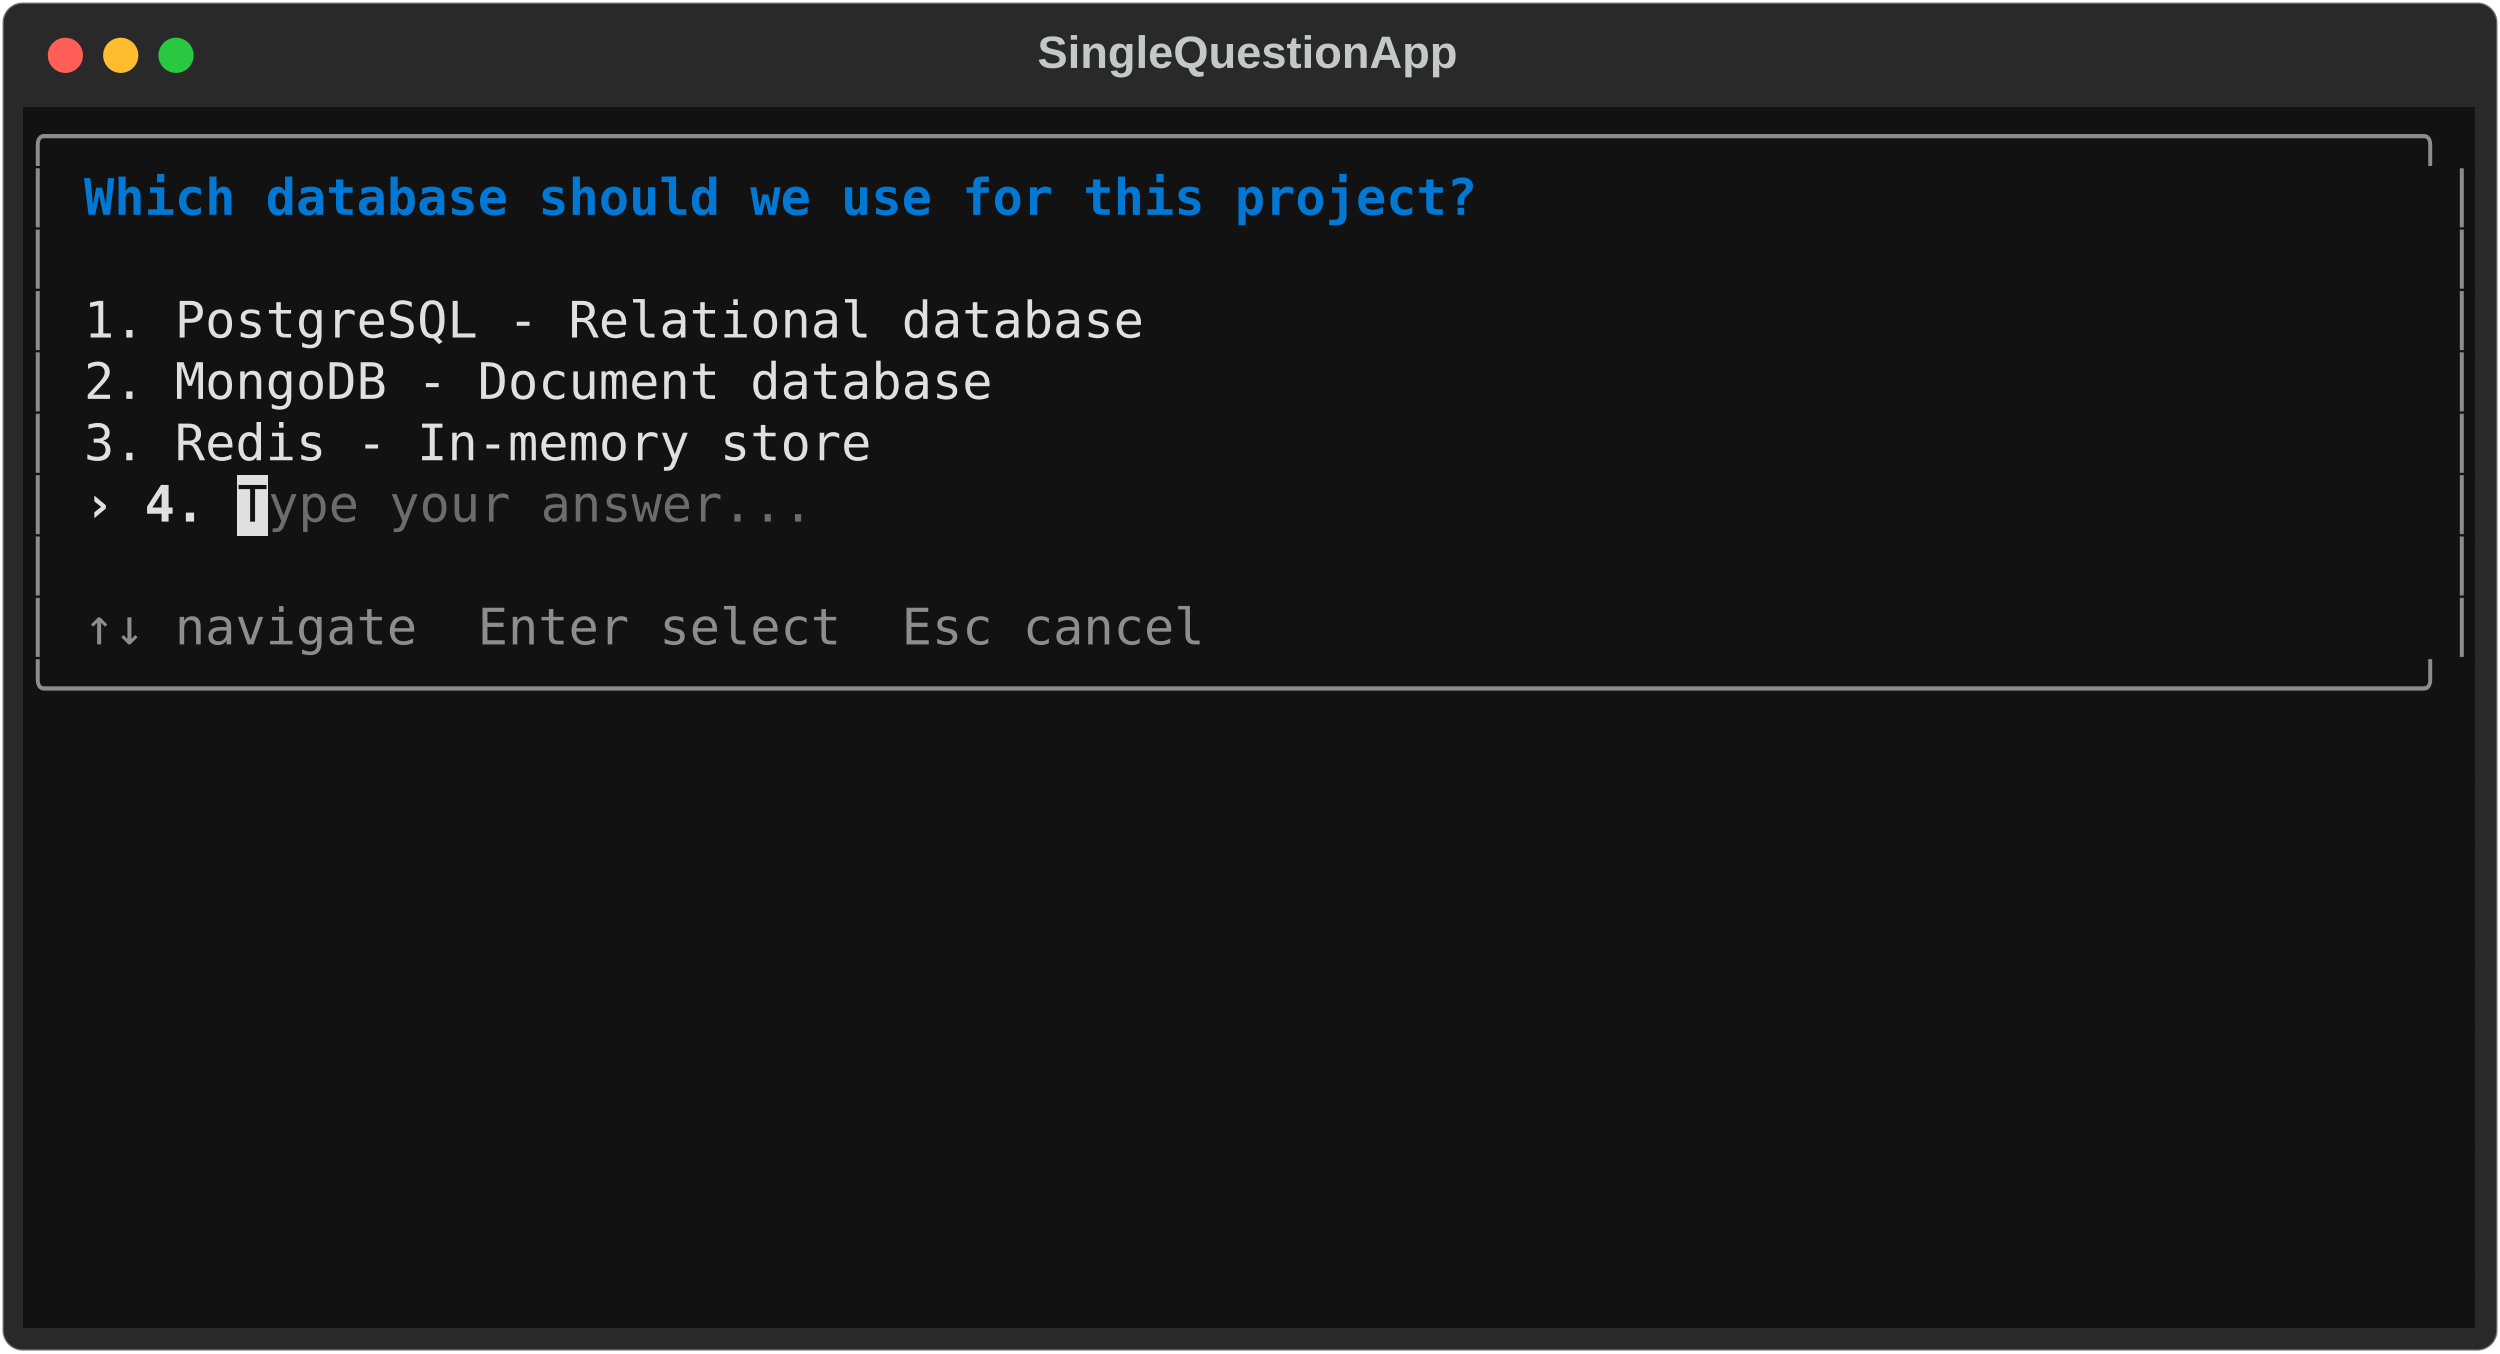
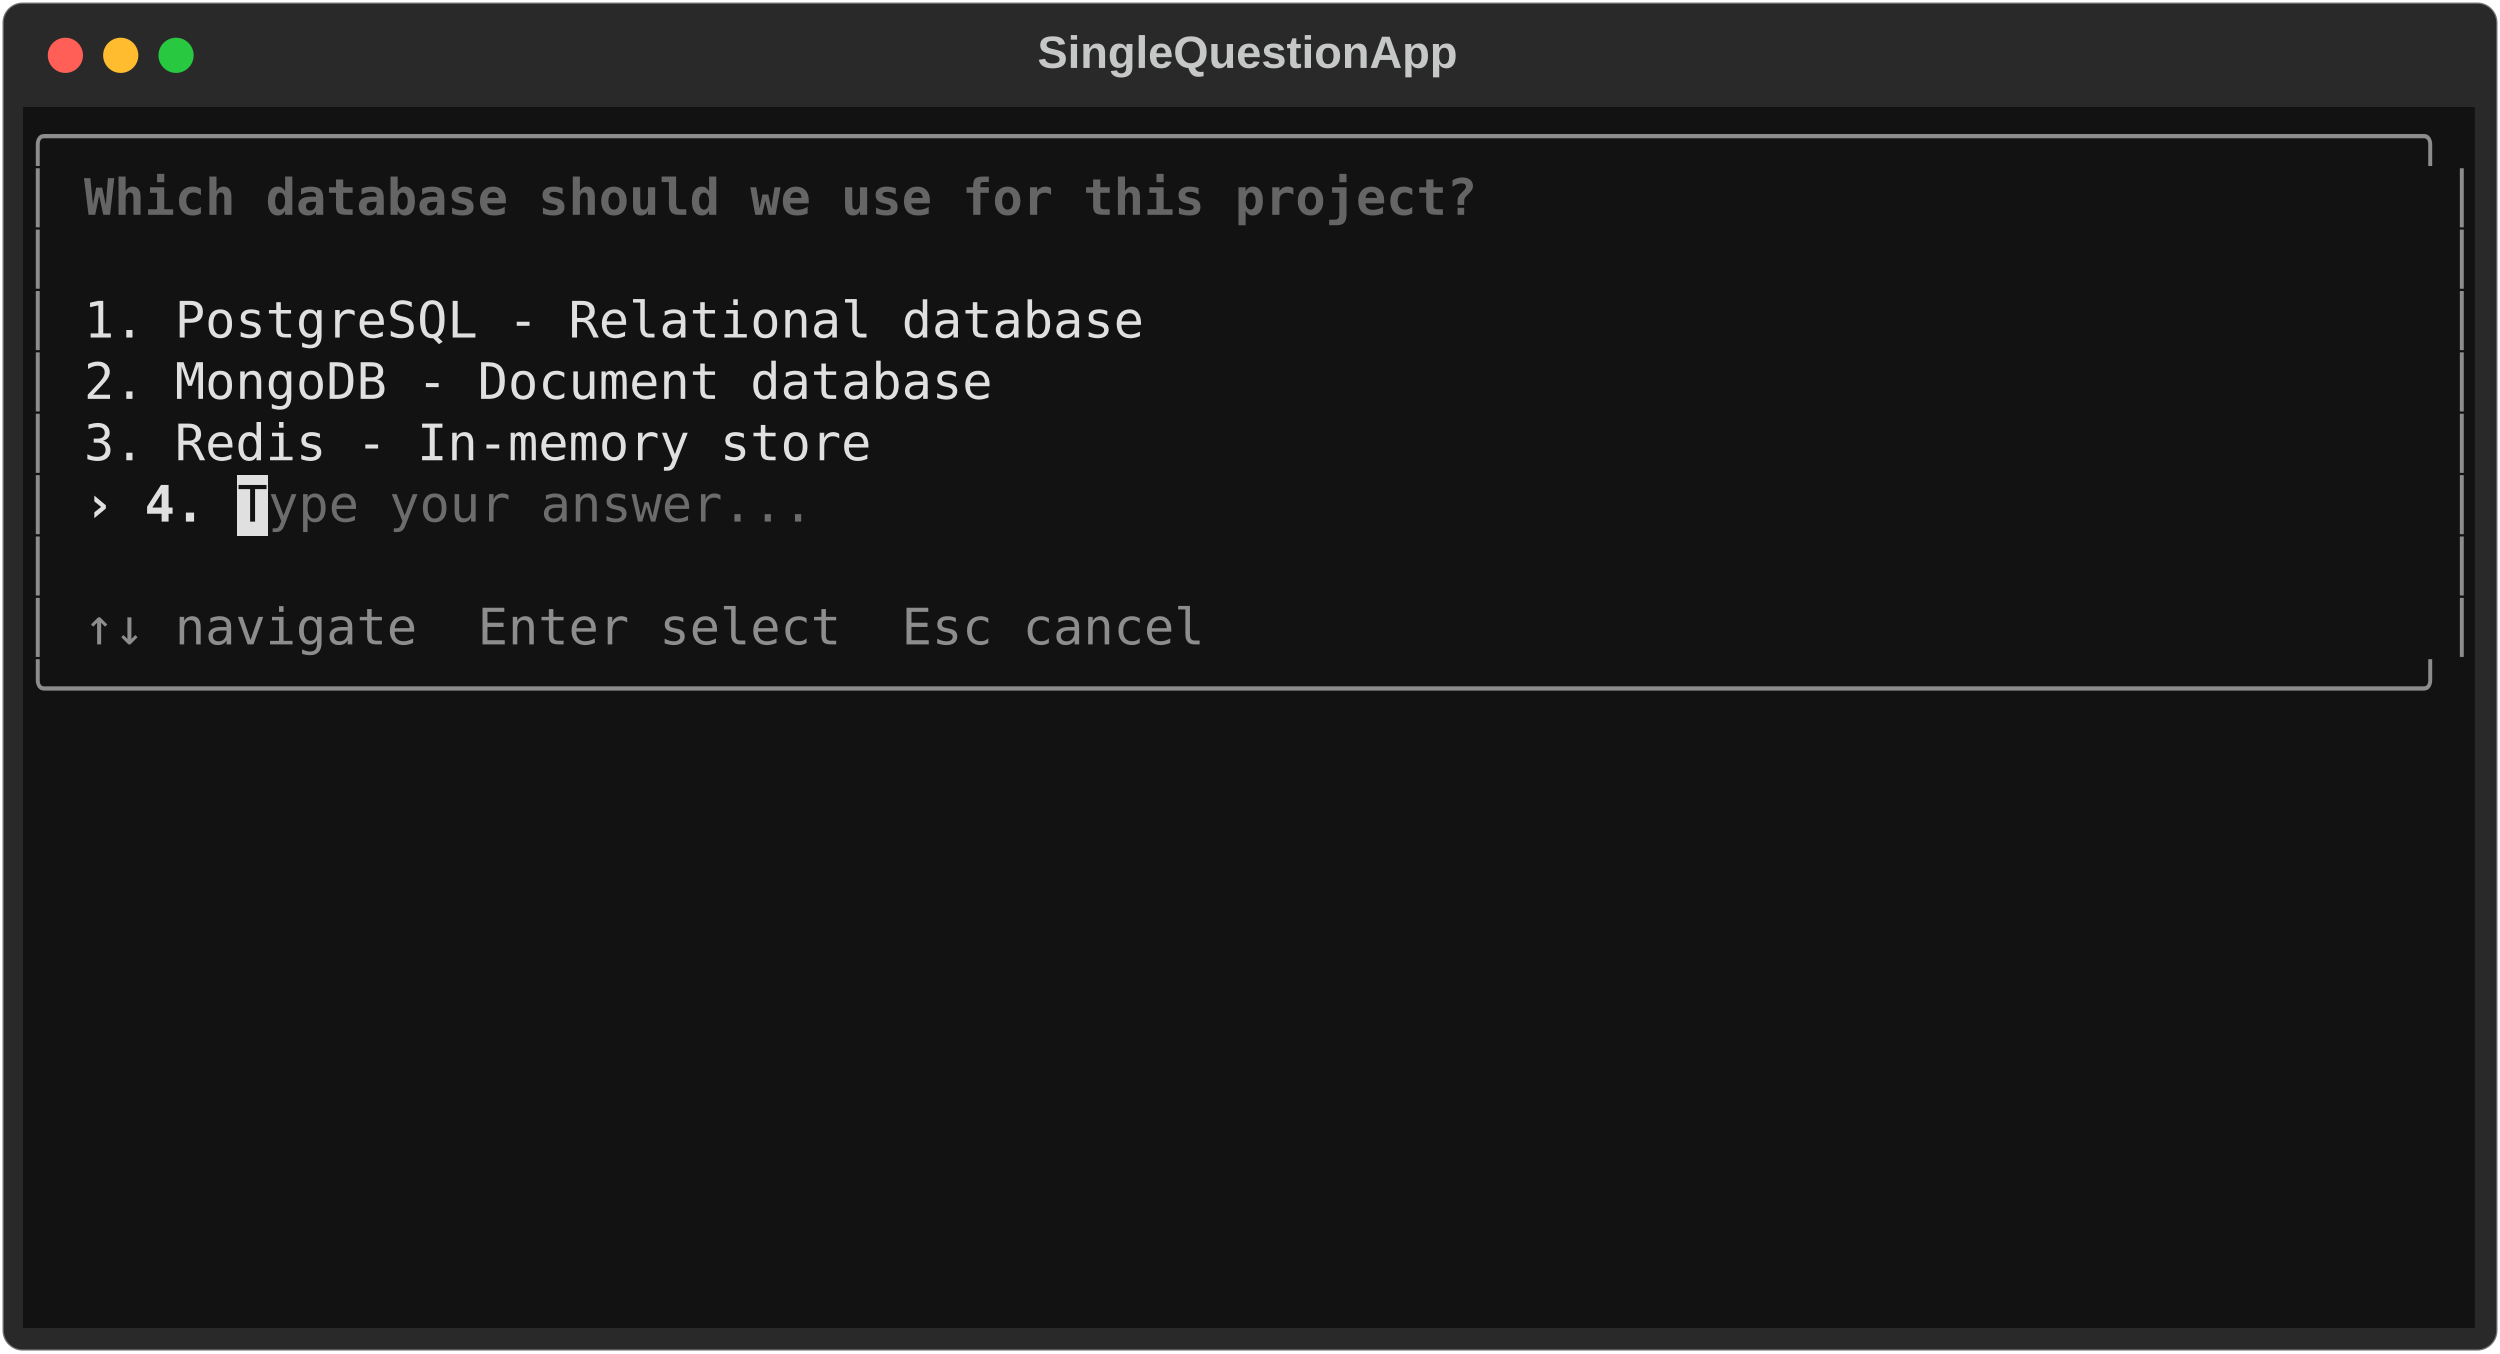
<svg xmlns="http://www.w3.org/2000/svg" class="rich-terminal" viewBox="0 0 994 538.0">
  <style>

    @font-face {
        font-family: "Fira Code";
        src: local("FiraCode-Regular"),
                url("https://cdnjs.cloudflare.com/ajax/libs/firacode/6.2.0/woff2/FiraCode-Regular.woff2") format("woff2"),
                url("https://cdnjs.cloudflare.com/ajax/libs/firacode/6.2.0/woff/FiraCode-Regular.woff") format("woff");
        font-style: normal;
        font-weight: 400;
    }
    @font-face {
        font-family: "Fira Code";
        src: local("FiraCode-Bold"),
                url("https://cdnjs.cloudflare.com/ajax/libs/firacode/6.2.0/woff2/FiraCode-Bold.woff2") format("woff2"),
                url("https://cdnjs.cloudflare.com/ajax/libs/firacode/6.2.0/woff/FiraCode-Bold.woff") format("woff");
        font-style: bold;
        font-weight: 700;
    }

    .terminal-matrix {
        font-family: Fira Code, monospace;
        font-size: 20px;
        line-height: 24.4px;
        font-variant-east-asian: full-width;
    }

    .terminal-title {
        font-size: 18px;
        font-weight: bold;
        font-family: arial;
    }

    .terminal-r1 { fill: #8d8d8d }
.terminal-r2 { fill: #c5c8c6 }
- .terminal-r3 { fill: #0178d4;font-weight: bold }
+ .terminal-r3 { fill: #656565;font-weight: bold }
.terminal-r4 { fill: #e0e0e0 }
.terminal-r5 { fill: #e0e0e0;font-weight: bold }
.terminal-r6 { fill: #121212 }
.terminal-r7 { fill: #6c6c6c }
    </style>
  <defs>
    <clipPath id="terminal-clip-terminal">
      <rect x="0" y="0" width="975.0" height="487.0" />
    </clipPath>
    <clipPath id="terminal-line-0">
      <rect x="0" y="1.5" width="976" height="24.65" />
    </clipPath>
    <clipPath id="terminal-line-1">
      <rect x="0" y="25.9" width="976" height="24.65" />
    </clipPath>
    <clipPath id="terminal-line-2">
      <rect x="0" y="50.3" width="976" height="24.65" />
    </clipPath>
    <clipPath id="terminal-line-3">
      <rect x="0" y="74.7" width="976" height="24.65" />
    </clipPath>
    <clipPath id="terminal-line-4">
      <rect x="0" y="99.1" width="976" height="24.65" />
    </clipPath>
    <clipPath id="terminal-line-5">
      <rect x="0" y="123.5" width="976" height="24.65" />
    </clipPath>
    <clipPath id="terminal-line-6">
      <rect x="0" y="147.9" width="976" height="24.65" />
    </clipPath>
    <clipPath id="terminal-line-7">
      <rect x="0" y="172.3" width="976" height="24.65" />
    </clipPath>
    <clipPath id="terminal-line-8">
      <rect x="0" y="196.7" width="976" height="24.65" />
    </clipPath>
    <clipPath id="terminal-line-9">
      <rect x="0" y="221.1" width="976" height="24.65" />
    </clipPath>
    <clipPath id="terminal-line-10">
      <rect x="0" y="245.5" width="976" height="24.65" />
    </clipPath>
    <clipPath id="terminal-line-11">
      <rect x="0" y="269.9" width="976" height="24.65" />
    </clipPath>
    <clipPath id="terminal-line-12">
      <rect x="0" y="294.3" width="976" height="24.65" />
    </clipPath>
    <clipPath id="terminal-line-13">
      <rect x="0" y="318.7" width="976" height="24.65" />
    </clipPath>
    <clipPath id="terminal-line-14">
      <rect x="0" y="343.1" width="976" height="24.65" />
    </clipPath>
    <clipPath id="terminal-line-15">
      <rect x="0" y="367.5" width="976" height="24.65" />
    </clipPath>
    <clipPath id="terminal-line-16">
      <rect x="0" y="391.9" width="976" height="24.65" />
    </clipPath>
    <clipPath id="terminal-line-17">
      <rect x="0" y="416.3" width="976" height="24.65" />
    </clipPath>
    <clipPath id="terminal-line-18">
      <rect x="0" y="440.7" width="976" height="24.65" />
    </clipPath>
  </defs>
  <rect fill="#292929" stroke="rgba(255,255,255,0.35)" stroke-width="1" x="1" y="1" width="992" height="536" rx="8" />
  <text class="terminal-title" fill="#c5c8c6" text-anchor="middle" x="496" y="27">SingleQuestionApp</text>
  <g transform="translate(26,22)">
    <circle cx="0" cy="0" r="7" fill="#ff5f57" />
    <circle cx="22" cy="0" r="7" fill="#febc2e" />
    <circle cx="44" cy="0" r="7" fill="#28c840" />
  </g>
  <g transform="translate(9, 41)" clip-path="url(#terminal-clip-terminal)">
    <rect fill="#121212" x="0" y="1.5" width="976" height="24.65" shape-rendering="crispEdges" />
    <rect fill="#121212" x="0" y="25.9" width="12.2" height="24.65" shape-rendering="crispEdges" />
    <rect fill="#121212" x="12.2" y="25.9" width="12.2" height="24.65" shape-rendering="crispEdges" />
    <rect fill="#121212" x="24.4" y="25.9" width="561.2" height="24.65" shape-rendering="crispEdges" />
    <rect fill="#121212" x="585.6" y="25.9" width="378.2" height="24.65" shape-rendering="crispEdges" />
    <rect fill="#121212" x="963.8" y="25.9" width="12.2" height="24.65" shape-rendering="crispEdges" />
    <rect fill="#121212" x="0" y="50.3" width="12.2" height="24.65" shape-rendering="crispEdges" />
    <rect fill="#121212" x="12.2" y="50.3" width="951.6" height="24.65" shape-rendering="crispEdges" />
    <rect fill="#121212" x="963.8" y="50.3" width="12.2" height="24.65" shape-rendering="crispEdges" />
    <rect fill="#121212" x="0" y="74.7" width="12.2" height="24.65" shape-rendering="crispEdges" />
    <rect fill="#121212" x="12.2" y="74.7" width="12.2" height="24.65" shape-rendering="crispEdges" />
    <rect fill="#121212" x="24.4" y="74.7" width="451.4" height="24.65" shape-rendering="crispEdges" />
    <rect fill="#121212" x="475.8" y="74.7" width="488" height="24.65" shape-rendering="crispEdges" />
    <rect fill="#121212" x="963.8" y="74.7" width="12.2" height="24.65" shape-rendering="crispEdges" />
    <rect fill="#121212" x="0" y="99.1" width="12.2" height="24.65" shape-rendering="crispEdges" />
    <rect fill="#121212" x="12.2" y="99.1" width="12.2" height="24.65" shape-rendering="crispEdges" />
    <rect fill="#121212" x="24.4" y="99.1" width="390.4" height="24.65" shape-rendering="crispEdges" />
    <rect fill="#121212" x="414.8" y="99.1" width="549" height="24.65" shape-rendering="crispEdges" />
    <rect fill="#121212" x="963.8" y="99.1" width="12.2" height="24.65" shape-rendering="crispEdges" />
    <rect fill="#121212" x="0" y="123.5" width="12.2" height="24.65" shape-rendering="crispEdges" />
    <rect fill="#121212" x="12.2" y="123.5" width="12.2" height="24.65" shape-rendering="crispEdges" />
    <rect fill="#121212" x="24.4" y="123.5" width="341.6" height="24.65" shape-rendering="crispEdges" />
    <rect fill="#121212" x="366" y="123.5" width="597.8" height="24.65" shape-rendering="crispEdges" />
    <rect fill="#121212" x="963.8" y="123.5" width="12.2" height="24.65" shape-rendering="crispEdges" />
    <rect fill="#121212" x="0" y="147.9" width="12.2" height="24.65" shape-rendering="crispEdges" />
    <rect fill="#121212" x="12.2" y="147.9" width="12.2" height="24.65" shape-rendering="crispEdges" />
    <rect fill="#121212" x="24.4" y="147.9" width="61" height="24.65" shape-rendering="crispEdges" />
    <rect fill="#e0e0e0" x="85.4" y="147.9" width="12.2" height="24.65" shape-rendering="crispEdges" />
    <rect fill="#121212" x="97.6" y="147.9" width="219.6" height="24.65" shape-rendering="crispEdges" />
    <rect fill="#121212" x="317.2" y="147.9" width="634.4" height="24.65" shape-rendering="crispEdges" />
    <rect fill="#121212" x="951.6" y="147.9" width="12.2" height="24.65" shape-rendering="crispEdges" />
    <rect fill="#121212" x="963.8" y="147.9" width="12.2" height="24.65" shape-rendering="crispEdges" />
    <rect fill="#121212" x="0" y="172.3" width="12.2" height="24.65" shape-rendering="crispEdges" />
    <rect fill="#121212" x="12.2" y="172.3" width="951.6" height="24.65" shape-rendering="crispEdges" />
    <rect fill="#121212" x="963.8" y="172.3" width="12.2" height="24.65" shape-rendering="crispEdges" />
    <rect fill="#121212" x="0" y="196.7" width="12.2" height="24.65" shape-rendering="crispEdges" />
    <rect fill="#121212" x="12.2" y="196.7" width="12.2" height="24.65" shape-rendering="crispEdges" />
    <rect fill="#121212" x="24.4" y="196.7" width="451.4" height="24.65" shape-rendering="crispEdges" />
    <rect fill="#121212" x="475.8" y="196.7" width="488" height="24.65" shape-rendering="crispEdges" />
    <rect fill="#121212" x="963.8" y="196.7" width="12.2" height="24.65" shape-rendering="crispEdges" />
    <rect fill="#121212" x="0" y="221.1" width="976" height="24.65" shape-rendering="crispEdges" />
    <rect fill="#121212" x="0" y="245.5" width="976" height="24.65" shape-rendering="crispEdges" />
    <rect fill="#121212" x="0" y="269.9" width="976" height="24.65" shape-rendering="crispEdges" />
    <rect fill="#121212" x="0" y="294.3" width="976" height="24.65" shape-rendering="crispEdges" />
    <rect fill="#121212" x="0" y="318.7" width="976" height="24.65" shape-rendering="crispEdges" />
    <rect fill="#121212" x="0" y="343.1" width="976" height="24.65" shape-rendering="crispEdges" />
    <rect fill="#121212" x="0" y="367.5" width="976" height="24.65" shape-rendering="crispEdges" />
    <rect fill="#121212" x="0" y="391.9" width="976" height="24.65" shape-rendering="crispEdges" />
    <rect fill="#121212" x="0" y="416.3" width="976" height="24.65" shape-rendering="crispEdges" />
    <rect fill="#121212" x="0" y="440.7" width="976" height="24.65" shape-rendering="crispEdges" />
    <rect fill="#121212" x="0" y="465.1" width="976" height="24.65" shape-rendering="crispEdges" />
    <g class="terminal-matrix">
      <text class="terminal-r1" x="0" y="20" textLength="976" clip-path="url(#terminal-line-0)">╭──────────────────────────────────────────────────────────────────────────────╮</text>
      <text class="terminal-r2" x="976" y="20" textLength="12.2" clip-path="url(#terminal-line-0)">
</text>
      <text class="terminal-r1" x="0" y="44.4" textLength="12.2" clip-path="url(#terminal-line-1)">│</text>
      <text class="terminal-r3" x="24.4" y="44.4" textLength="561.2" clip-path="url(#terminal-line-1)">Which database should we use for this project?</text>
      <text class="terminal-r1" x="963.8" y="44.4" textLength="12.2" clip-path="url(#terminal-line-1)">│</text>
      <text class="terminal-r2" x="976" y="44.4" textLength="12.2" clip-path="url(#terminal-line-1)">
</text>
      <text class="terminal-r1" x="0" y="68.8" textLength="12.2" clip-path="url(#terminal-line-2)">│</text>
      <text class="terminal-r1" x="963.8" y="68.8" textLength="12.2" clip-path="url(#terminal-line-2)">│</text>
      <text class="terminal-r2" x="976" y="68.8" textLength="12.2" clip-path="url(#terminal-line-2)">
</text>
      <text class="terminal-r1" x="0" y="93.2" textLength="12.2" clip-path="url(#terminal-line-3)">│</text>
      <text class="terminal-r4" x="24.4" y="93.2" textLength="451.4" clip-path="url(#terminal-line-3)">  1. PostgreSQL - Relational database</text>
      <text class="terminal-r1" x="963.8" y="93.2" textLength="12.2" clip-path="url(#terminal-line-3)">│</text>
      <text class="terminal-r2" x="976" y="93.2" textLength="12.2" clip-path="url(#terminal-line-3)">
</text>
      <text class="terminal-r1" x="0" y="117.6" textLength="12.2" clip-path="url(#terminal-line-4)">│</text>
      <text class="terminal-r4" x="24.4" y="117.6" textLength="390.4" clip-path="url(#terminal-line-4)">  2. MongoDB - Document database</text>
      <text class="terminal-r1" x="963.8" y="117.6" textLength="12.2" clip-path="url(#terminal-line-4)">│</text>
      <text class="terminal-r2" x="976" y="117.6" textLength="12.2" clip-path="url(#terminal-line-4)">
</text>
      <text class="terminal-r1" x="0" y="142" textLength="12.2" clip-path="url(#terminal-line-5)">│</text>
      <text class="terminal-r4" x="24.4" y="142" textLength="341.6" clip-path="url(#terminal-line-5)">  3. Redis - In-memory store</text>
      <text class="terminal-r1" x="963.8" y="142" textLength="12.2" clip-path="url(#terminal-line-5)">│</text>
      <text class="terminal-r2" x="976" y="142" textLength="12.2" clip-path="url(#terminal-line-5)">
</text>
      <text class="terminal-r1" x="0" y="166.4" textLength="12.2" clip-path="url(#terminal-line-6)">│</text>
      <text class="terminal-r5" x="24.4" y="166.4" textLength="61" clip-path="url(#terminal-line-6)">› 4. </text>
      <text class="terminal-r6" x="85.4" y="166.4" textLength="12.2" clip-path="url(#terminal-line-6)">T</text>
      <text class="terminal-r7" x="97.6" y="166.4" textLength="219.6" clip-path="url(#terminal-line-6)">ype your answer...</text>
      <text class="terminal-r1" x="963.8" y="166.4" textLength="12.2" clip-path="url(#terminal-line-6)">│</text>
      <text class="terminal-r2" x="976" y="166.4" textLength="12.2" clip-path="url(#terminal-line-6)">
</text>
      <text class="terminal-r1" x="0" y="190.8" textLength="12.2" clip-path="url(#terminal-line-7)">│</text>
      <text class="terminal-r1" x="963.8" y="190.8" textLength="12.2" clip-path="url(#terminal-line-7)">│</text>
      <text class="terminal-r2" x="976" y="190.8" textLength="12.2" clip-path="url(#terminal-line-7)">
</text>
      <text class="terminal-r1" x="0" y="215.2" textLength="12.2" clip-path="url(#terminal-line-8)">│</text>
      <text class="terminal-r1" x="24.4" y="215.2" textLength="451.4" clip-path="url(#terminal-line-8)">↑↓ navigate  Enter select  Esc cancel</text>
      <text class="terminal-r1" x="963.8" y="215.2" textLength="12.2" clip-path="url(#terminal-line-8)">│</text>
      <text class="terminal-r2" x="976" y="215.2" textLength="12.2" clip-path="url(#terminal-line-8)">
</text>
      <text class="terminal-r1" x="0" y="239.6" textLength="976" clip-path="url(#terminal-line-9)">╰──────────────────────────────────────────────────────────────────────────────╯</text>
      <text class="terminal-r2" x="976" y="239.6" textLength="12.2" clip-path="url(#terminal-line-9)">
</text>
      <text class="terminal-r2" x="976" y="264" textLength="12.2" clip-path="url(#terminal-line-10)">
</text>
      <text class="terminal-r2" x="976" y="288.4" textLength="12.2" clip-path="url(#terminal-line-11)">
</text>
      <text class="terminal-r2" x="976" y="312.8" textLength="12.2" clip-path="url(#terminal-line-12)">
</text>
      <text class="terminal-r2" x="976" y="337.2" textLength="12.2" clip-path="url(#terminal-line-13)">
</text>
      <text class="terminal-r2" x="976" y="361.6" textLength="12.2" clip-path="url(#terminal-line-14)">
</text>
      <text class="terminal-r2" x="976" y="386" textLength="12.2" clip-path="url(#terminal-line-15)">
</text>
      <text class="terminal-r2" x="976" y="410.4" textLength="12.2" clip-path="url(#terminal-line-16)">
</text>
      <text class="terminal-r2" x="976" y="434.8" textLength="12.2" clip-path="url(#terminal-line-17)">
</text>
      <text class="terminal-r2" x="976" y="459.2" textLength="12.2" clip-path="url(#terminal-line-18)">
</text>
    </g>
  </g>
</svg>
